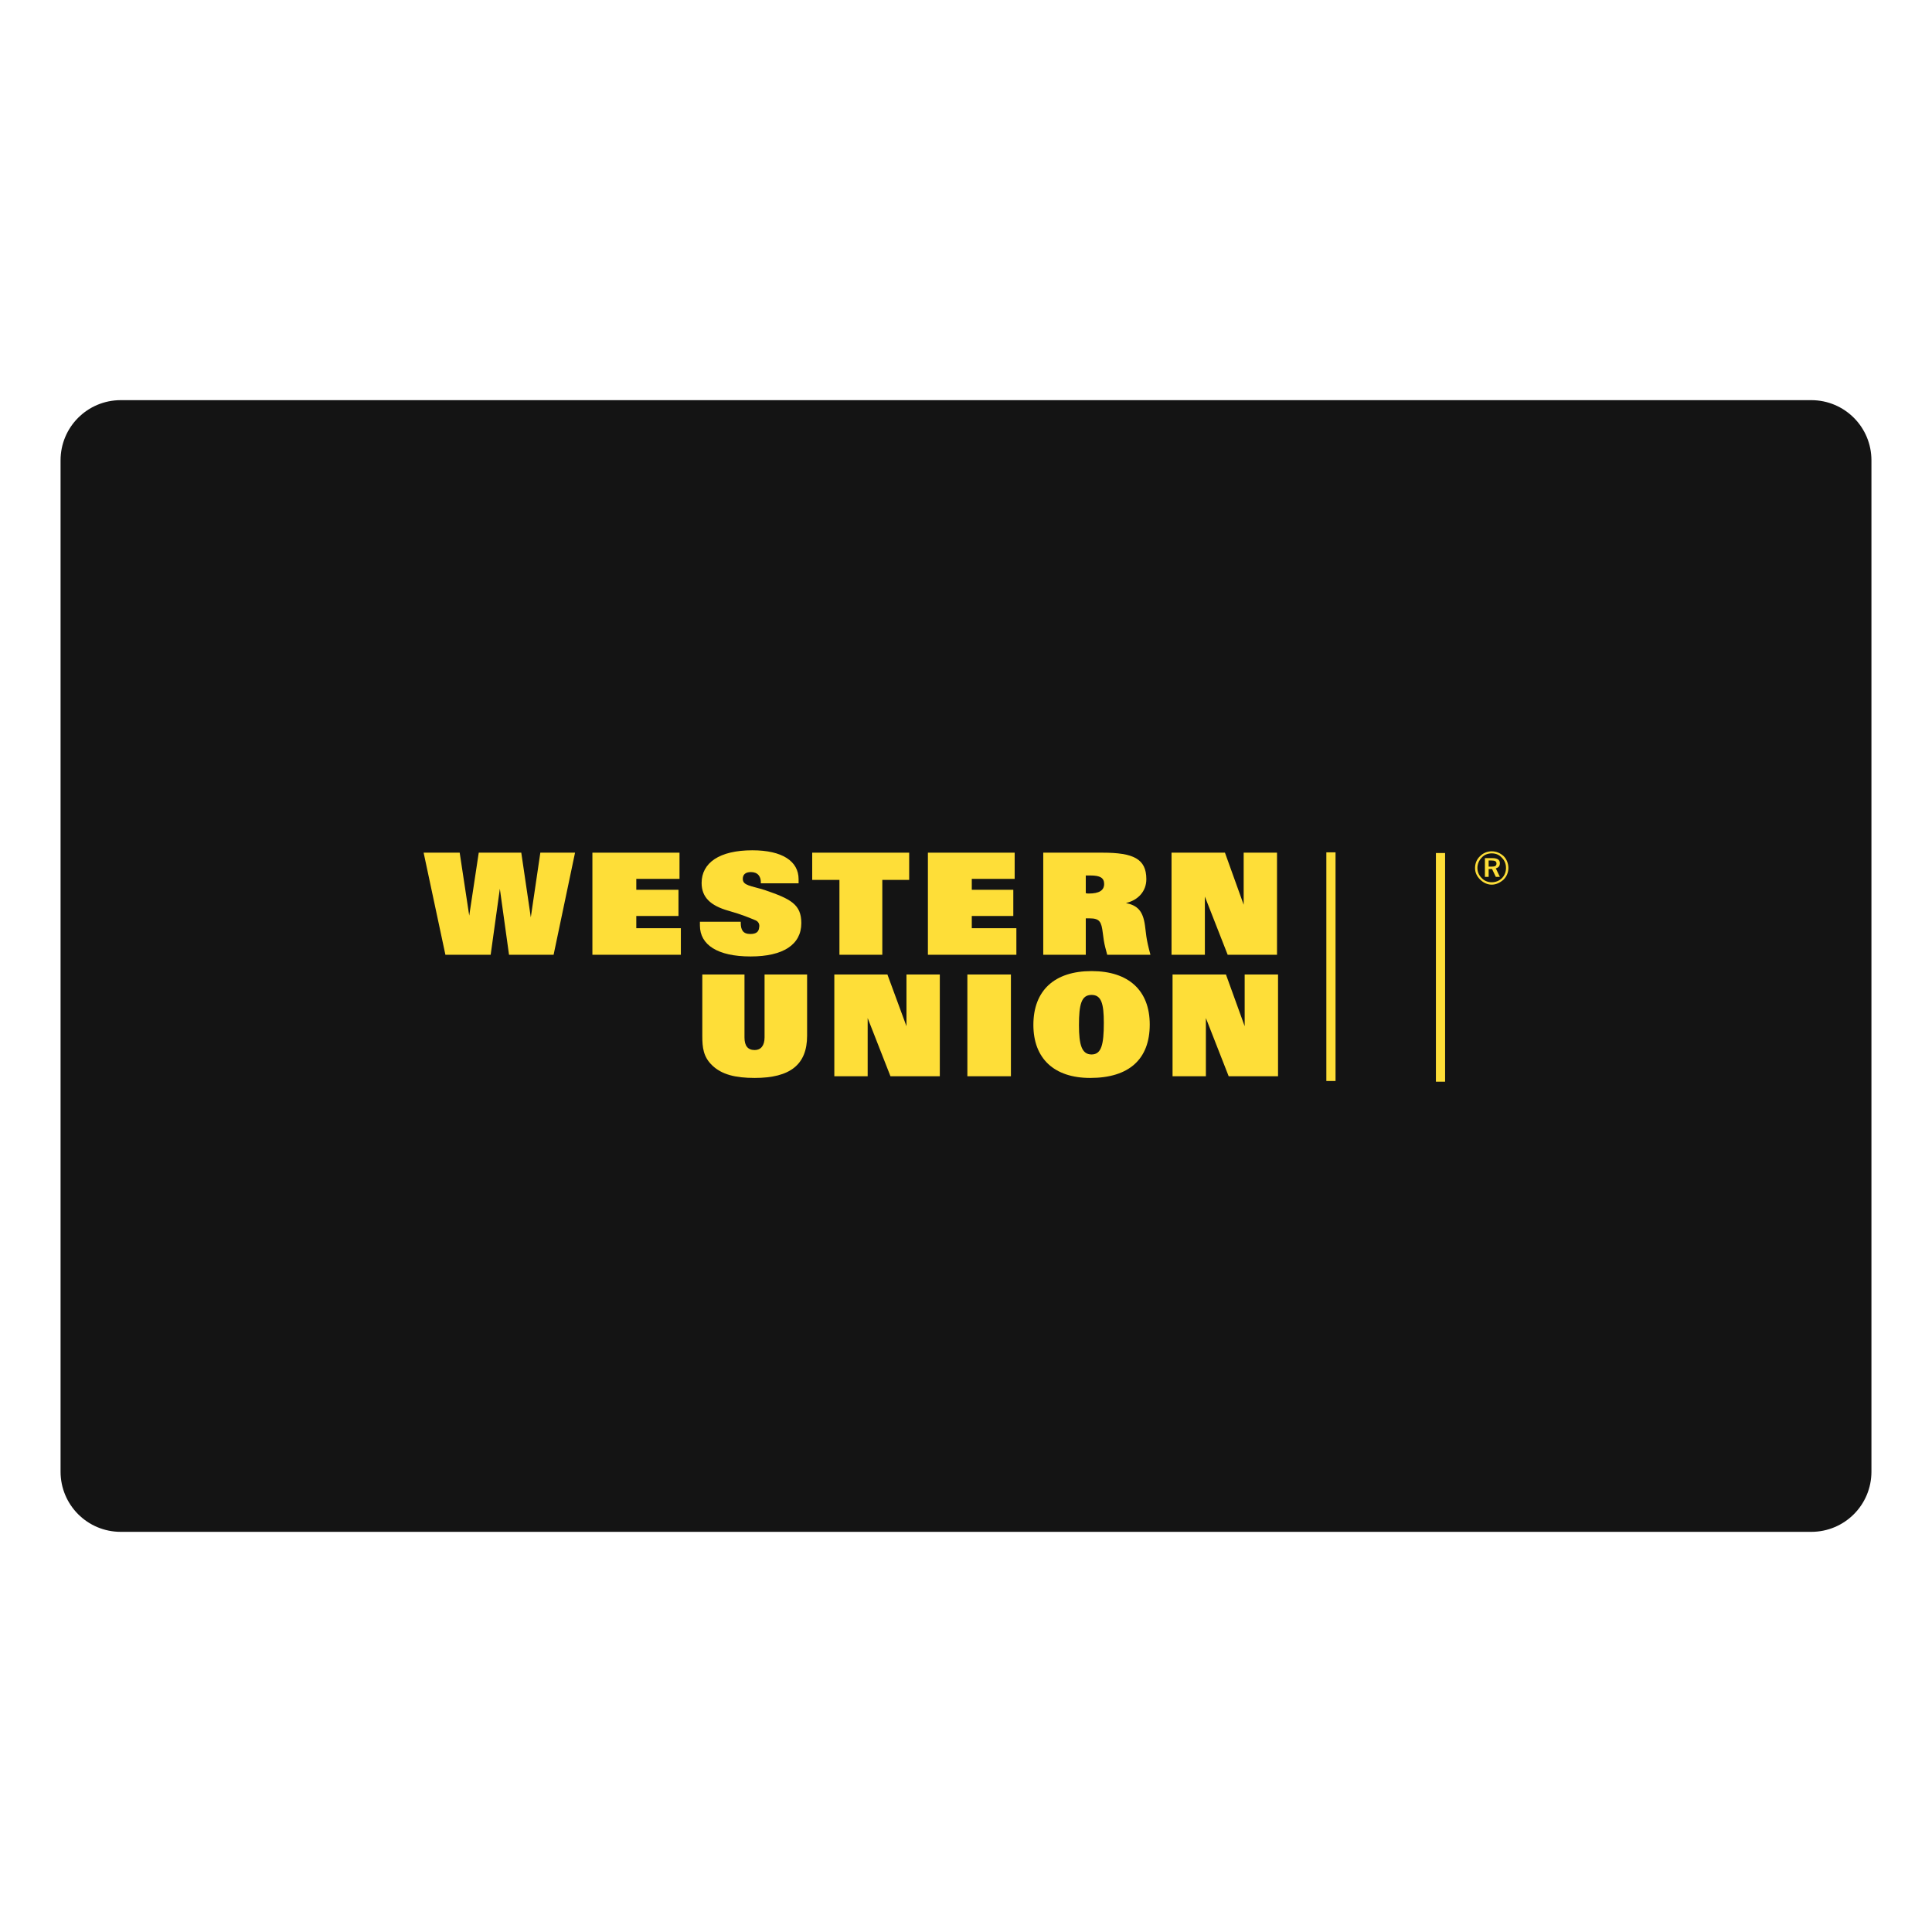
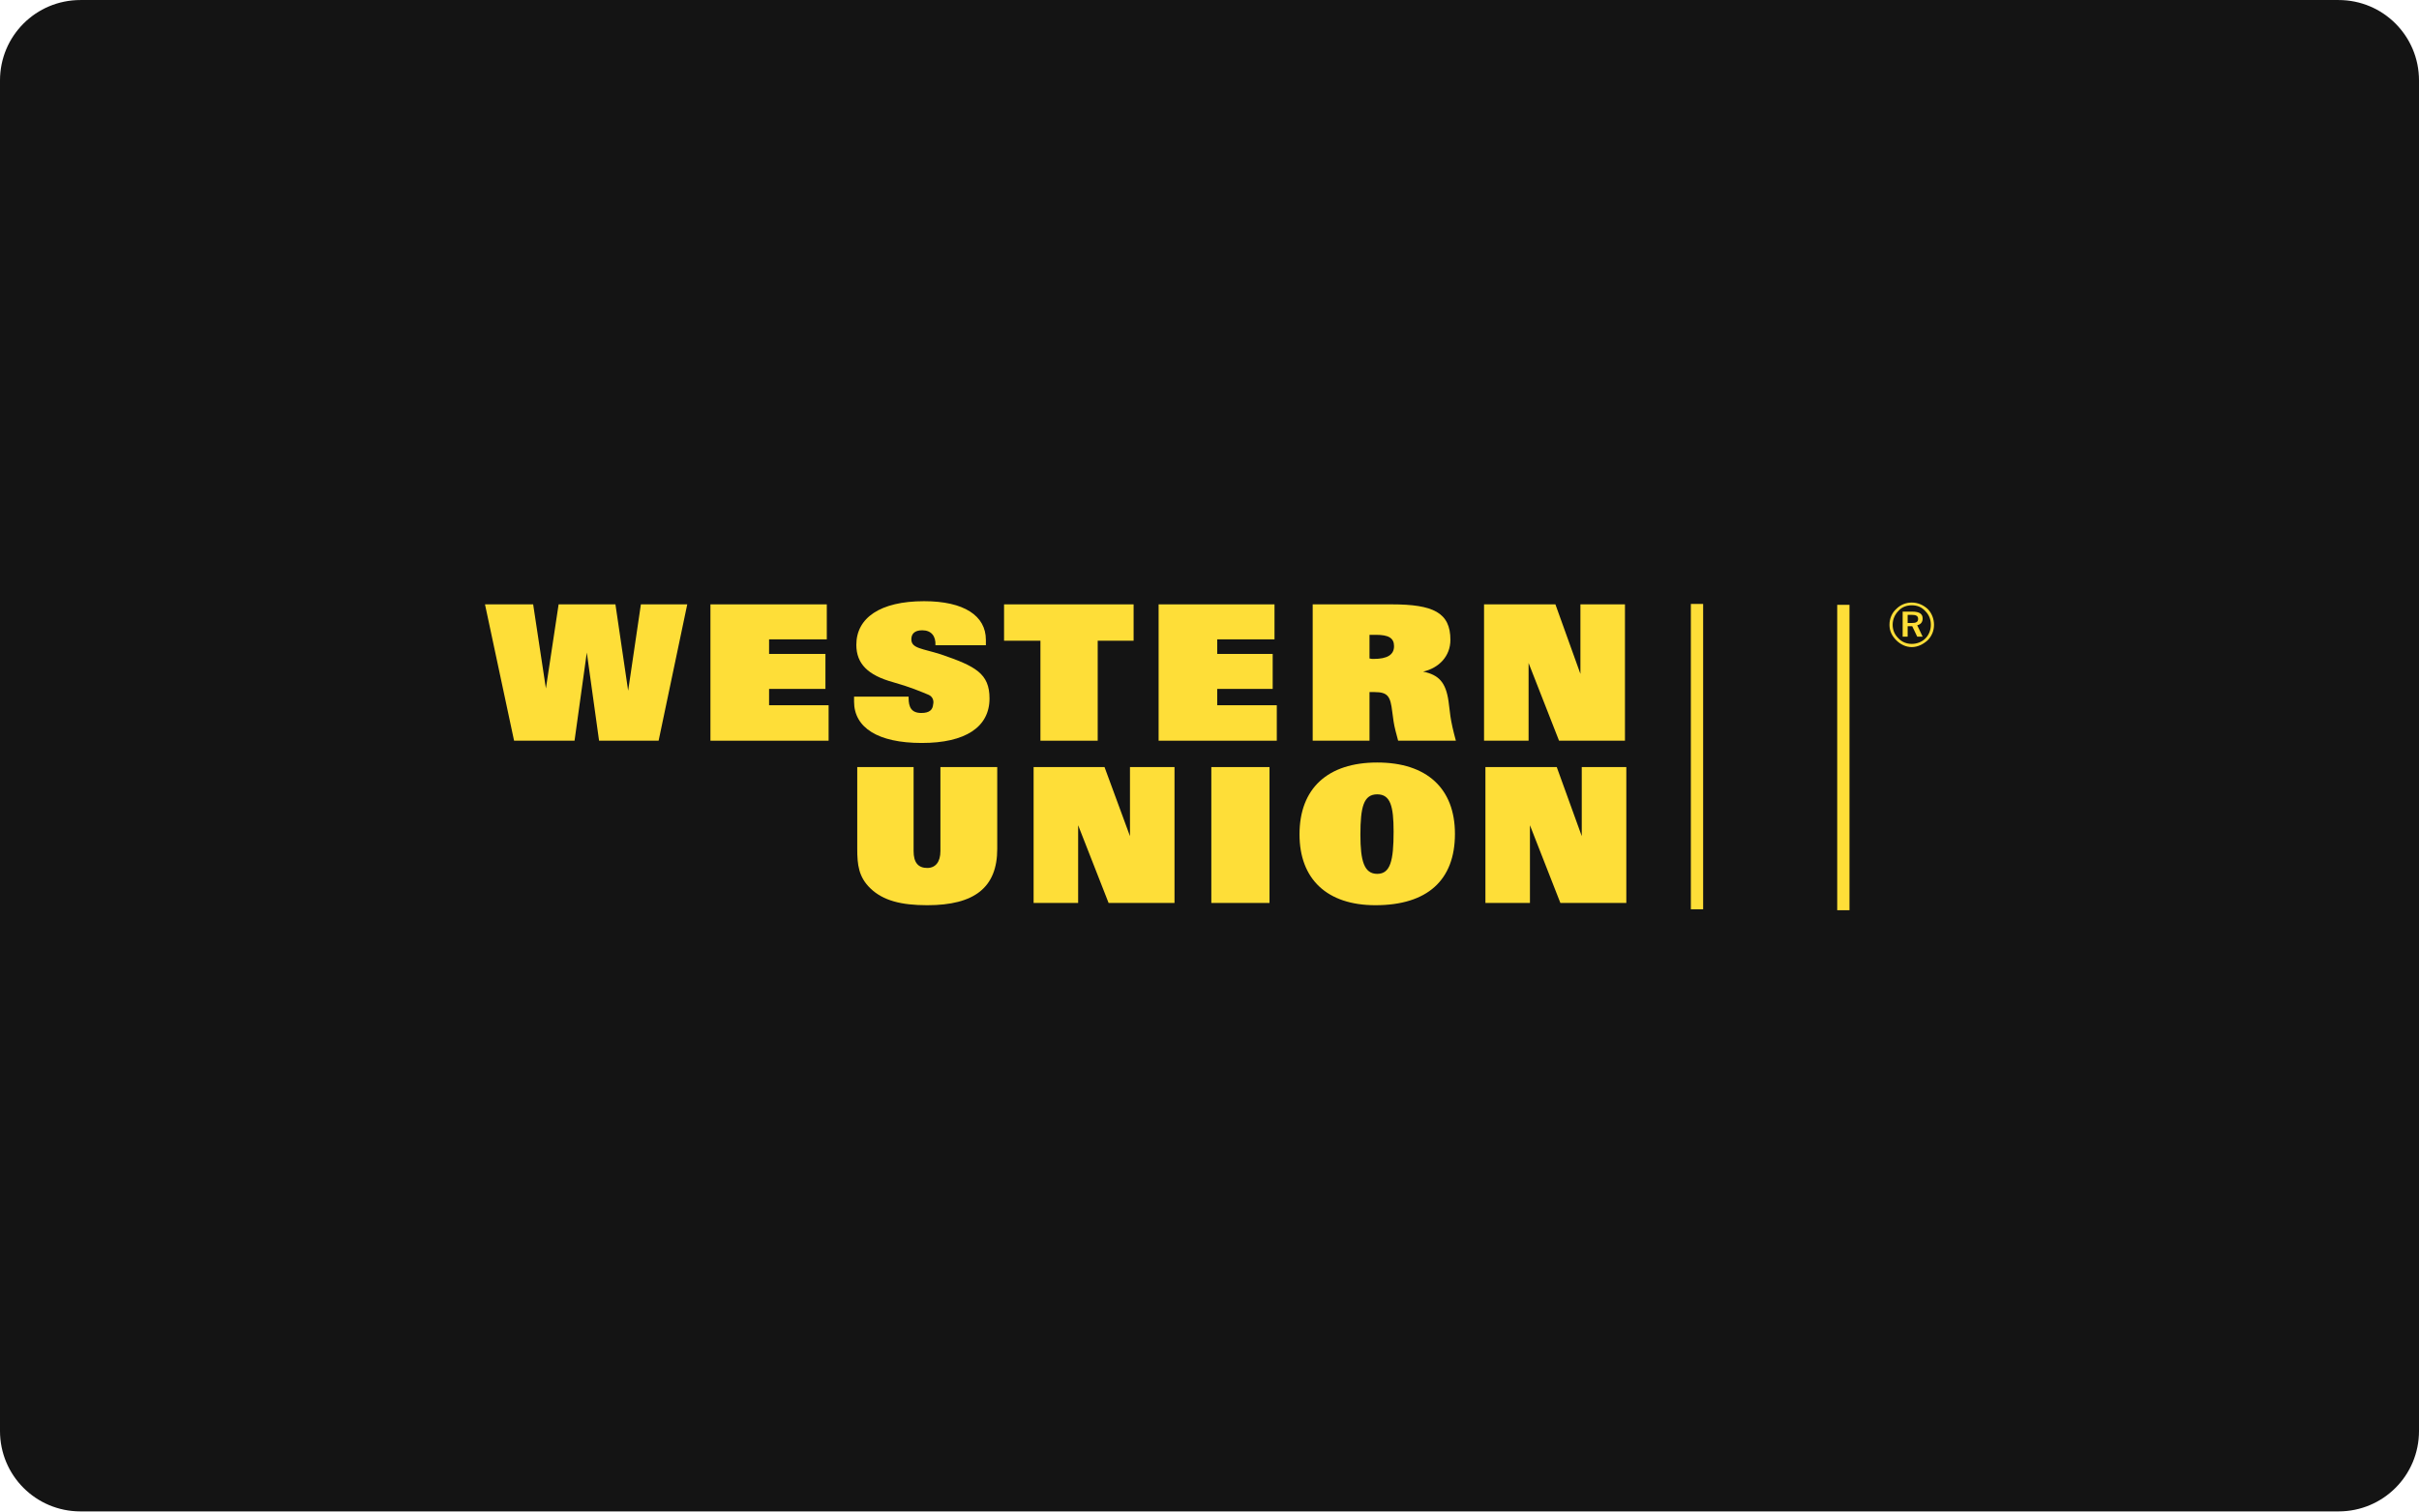
- <svg xmlns="http://www.w3.org/2000/svg" height="512px" style="enable-background:new 0 0 512 512;" version="1.1" viewBox="0 0 512 512" width="512px" xml:space="preserve">
+ <svg xmlns="http://www.w3.org/2000/svg" style="enable-background:new 0 0 512 512;" version="1.1" xml:space="preserve" viewBox="16.05 106.04 479.9 299.91">
  <g id="commercial_x2C__cover_x2C__credit_x2C__card_x2C__western_x2C__union_x2C_">
    <g>
      <path d="M495.951,389.996c0,8.836-7.123,15.959-15.959,15.959H32.012    c-8.836,0-15.963-7.123-15.963-15.959V122.004c0-8.836,7.127-15.959,15.963-15.959h447.98c8.836,0,15.959,7.123,15.959,15.959    V389.996z" style="fill-rule:evenodd;clip-rule:evenodd;fill:#141414;" />
      <rect height="60.6" style="fill-rule:evenodd;clip-rule:evenodd;fill:#FEDE38;" width="2.434" x="380.531" y="226.059" />
      <rect height="60.594" style="fill-rule:evenodd;clip-rule:evenodd;fill:#FEDE38;" width="2.436" x="351.496" y="225.881" />
      <polygon points="130.031,253.022 132.465,235.529 134.898,253.022     146.711,253.022 152.391,225.967 143.195,225.967 140.668,243.102 138.145,225.967 126.873,225.967 124.35,242.652     121.822,225.967 112.266,225.967 118.037,253.022   " style="fill-rule:evenodd;clip-rule:evenodd;fill:#FEDE38;" />
      <polygon points="156.992,253.022 180.436,253.022 180.436,245.985     168.625,245.985 168.625,242.744 179.805,242.744 179.805,235.801 168.625,235.801 168.625,232.91 180.076,232.91     180.076,225.967 156.992,225.967   " style="fill-rule:evenodd;clip-rule:evenodd;fill:#FEDE38;" />
      <path d="M185.486,244.272c0,0.364,0,0.728,0,0.993    c0,5.138,4.688,8.206,13.436,8.206c8.656,0,13.436-3.154,13.436-8.835c0-4.961-2.795-6.402-9.65-8.75    c-3.697-1.171-5.859-1.171-5.859-2.977c0-1.078,0.631-1.799,2.162-1.799c1.807,0,2.709,1.17,2.619,2.97h10.006v-1.079    c0-4.774-4.328-7.664-12.262-7.664c-8.748,0-13.438,3.34-13.438,8.657c0,3.789,2.348,6.038,7.215,7.394    c3.518,0.992,5.592,1.893,7.123,2.527c0.813,0.356,1.082,1.17,0.902,1.891c-0.09,1.084-0.721,1.713-2.344,1.713    c-1.984,0-2.525-1.17-2.525-2.977v-0.271H185.486L185.486,244.272z" style="fill-rule:evenodd;clip-rule:evenodd;fill:#FEDE38;" />
      <polygon points="240.943,225.967 215.244,225.967 215.244,233.182     222.459,233.182 222.459,253.022 233.82,253.022 233.82,233.182 240.943,233.182   " style="fill-rule:evenodd;clip-rule:evenodd;fill:#FEDE38;" />
      <polygon points="245.904,253.022 269.35,253.022 269.35,245.985     257.533,245.985 257.533,242.744 268.535,242.744 268.535,235.801 257.533,235.801 257.533,232.91 268.896,232.91     268.896,225.967 245.904,225.967   " style="fill-rule:evenodd;clip-rule:evenodd;fill:#FEDE38;" />
      <path d="M276.473,253.022h11.27v-9.649c0.363,0,0.721,0,0.992,0    c2.705,0,3.154,0.899,3.518,3.875l0.271,1.984c0.18,1.171,0.535,2.435,0.9,3.79h11.455c-0.543-1.984-0.906-3.61-1.086-4.868    l-0.363-2.889c-0.535-3.877-1.984-5.318-5.047-5.953c3.154-0.721,5.41-3.063,5.41-6.311c0-5.409-3.426-7.035-11.633-7.035h-15.688    V253.022L276.473,253.022z M287.742,236.7v-4.689c0.449,0,0.898,0,1.264,0c2.525,0,3.604,0.629,3.604,2.255    c0,1.713-1.35,2.527-4.055,2.527C288.285,236.793,288.014,236.793,287.742,236.7L287.742,236.7z" style="fill-rule:evenodd;clip-rule:evenodd;fill:#FEDE38;" />
      <polygon points="319.303,237.6 325.346,253.022 338.422,253.022     338.422,225.967 329.586,225.967 329.586,239.763 324.625,225.967 310.467,225.967 310.467,253.022 319.303,253.022   " style="fill-rule:evenodd;clip-rule:evenodd;fill:#FEDE38;" />
      <polygon points="229.941,269.795 235.982,285.217 249.059,285.217     249.059,258.253 240.223,258.253 240.223,271.957 235.174,258.253 221.104,258.253 221.104,285.217 229.941,285.217   " style="fill-rule:evenodd;clip-rule:evenodd;fill:#FEDE38;" />
      <polygon points="319.572,269.795 325.611,285.217 338.693,285.217     338.693,258.253 329.85,258.253 329.85,271.957 324.891,258.253 310.738,258.253 310.738,285.217 319.572,285.217   " style="fill-rule:evenodd;clip-rule:evenodd;fill:#FEDE38;" />
      <path d="M186.117,258.253v16.23c0,3.154,0.271,5.589,2.615,7.844    c2.523,2.434,6.131,3.339,11.273,3.339c9.375,0,13.885-3.518,13.885-11.183v-16.23h-11.273v16.681    c0,2.162-0.988,3.339-2.611,3.339c-1.805,0-2.709-1.084-2.709-3.339v-16.681H186.117L186.117,258.253z" style="fill-rule:evenodd;clip-rule:evenodd;fill:#FEDE38;" />
      <rect height="26.964" style="fill-rule:evenodd;clip-rule:evenodd;fill:#FEDE38;" width="11.541" x="256.363" y="258.253" />
      <path d="M288.912,285.666c10.285,0,15.781-4.959,15.781-14.158    c0-9.015-5.59-14.16-15.418-14.16c-9.826,0-15.418,5.146-15.418,14.252C273.857,280.521,279.359,285.666,288.912,285.666    L288.912,285.666z M289.275,263.663c2.613,0,3.248,2.342,3.248,7.394c0,5.768-0.635,8.387-3.248,8.387    c-2.617,0-3.338-2.619-3.338-7.758C285.938,266.184,286.57,263.663,289.275,263.663L289.275,263.663z" style="fill-rule:evenodd;clip-rule:evenodd;fill:#FEDE38;" />
      <path d="M395.318,225.608c-1.17,0-2.256,0.45-3.063,1.264    c-0.906,0.808-1.355,1.983-1.355,3.154s0.449,2.163,1.355,3.069c0.807,0.807,1.893,1.35,3.063,1.35    c1.172,0,2.256-0.543,3.154-1.35c0.814-0.814,1.264-1.898,1.264-3.069s-0.449-2.347-1.264-3.154    C397.574,226.059,396.49,225.608,395.318,225.608L395.318,225.608z M399.107,230.026c0,0.993-0.363,1.984-1.084,2.705    c-0.721,0.722-1.713,1.079-2.705,1.079s-1.984-0.357-2.705-1.171c-0.721-0.722-1.084-1.62-1.084-2.613    c0-0.991,0.363-1.983,1.178-2.796c0.627-0.723,1.619-1.079,2.611-1.079c1.084,0,1.984,0.356,2.705,1.171    C398.744,228.043,399.107,228.942,399.107,230.026L399.107,230.026z M395.41,227.408h-1.896v4.967h0.992v-2.077h0.904l0.992,2.077    h1.078l-1.078-2.256c0.723-0.186,1.078-0.635,1.078-1.355C397.48,227.863,396.854,227.408,395.41,227.408L395.41,227.408z     M395.232,228.043c0.898,0,1.35,0.185,1.35,0.813c0,0.629-0.451,0.808-1.264,0.808h-0.813v-1.62H395.232L395.232,228.043z" style="fill-rule:evenodd;clip-rule:evenodd;fill:#FEDE38;" />
    </g>
  </g>
  <g id="Layer_1" />
</svg>
